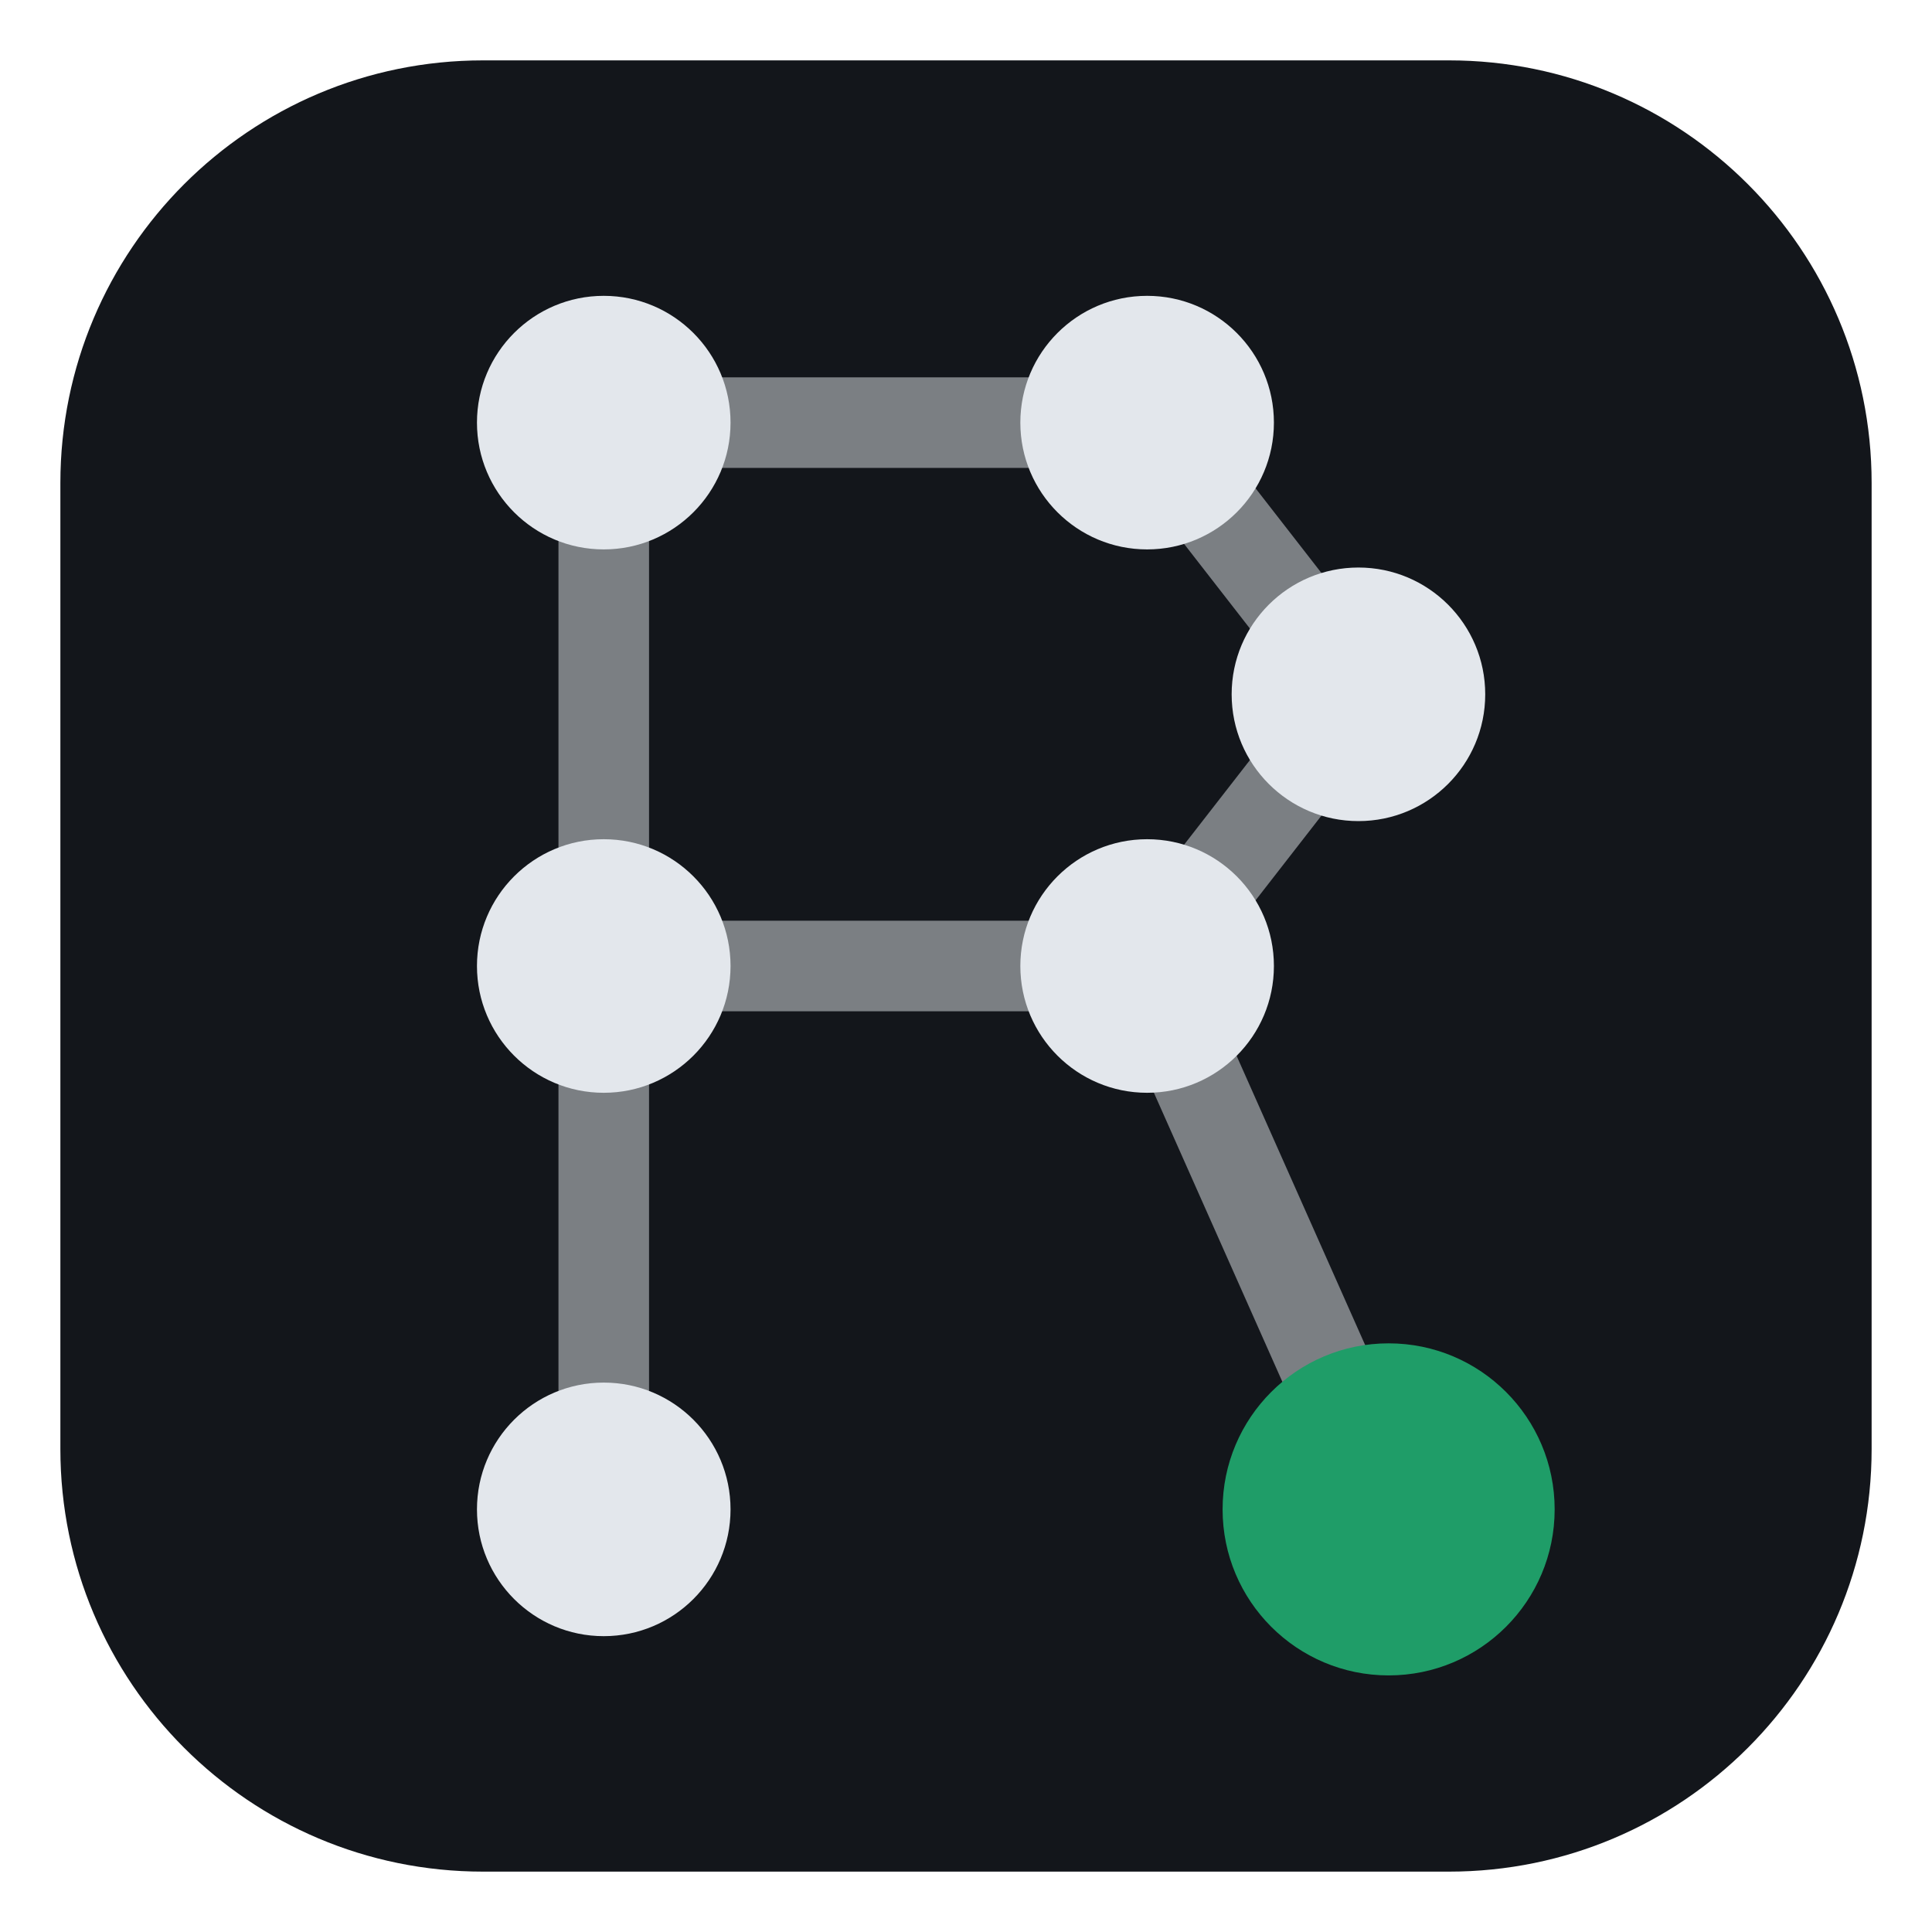
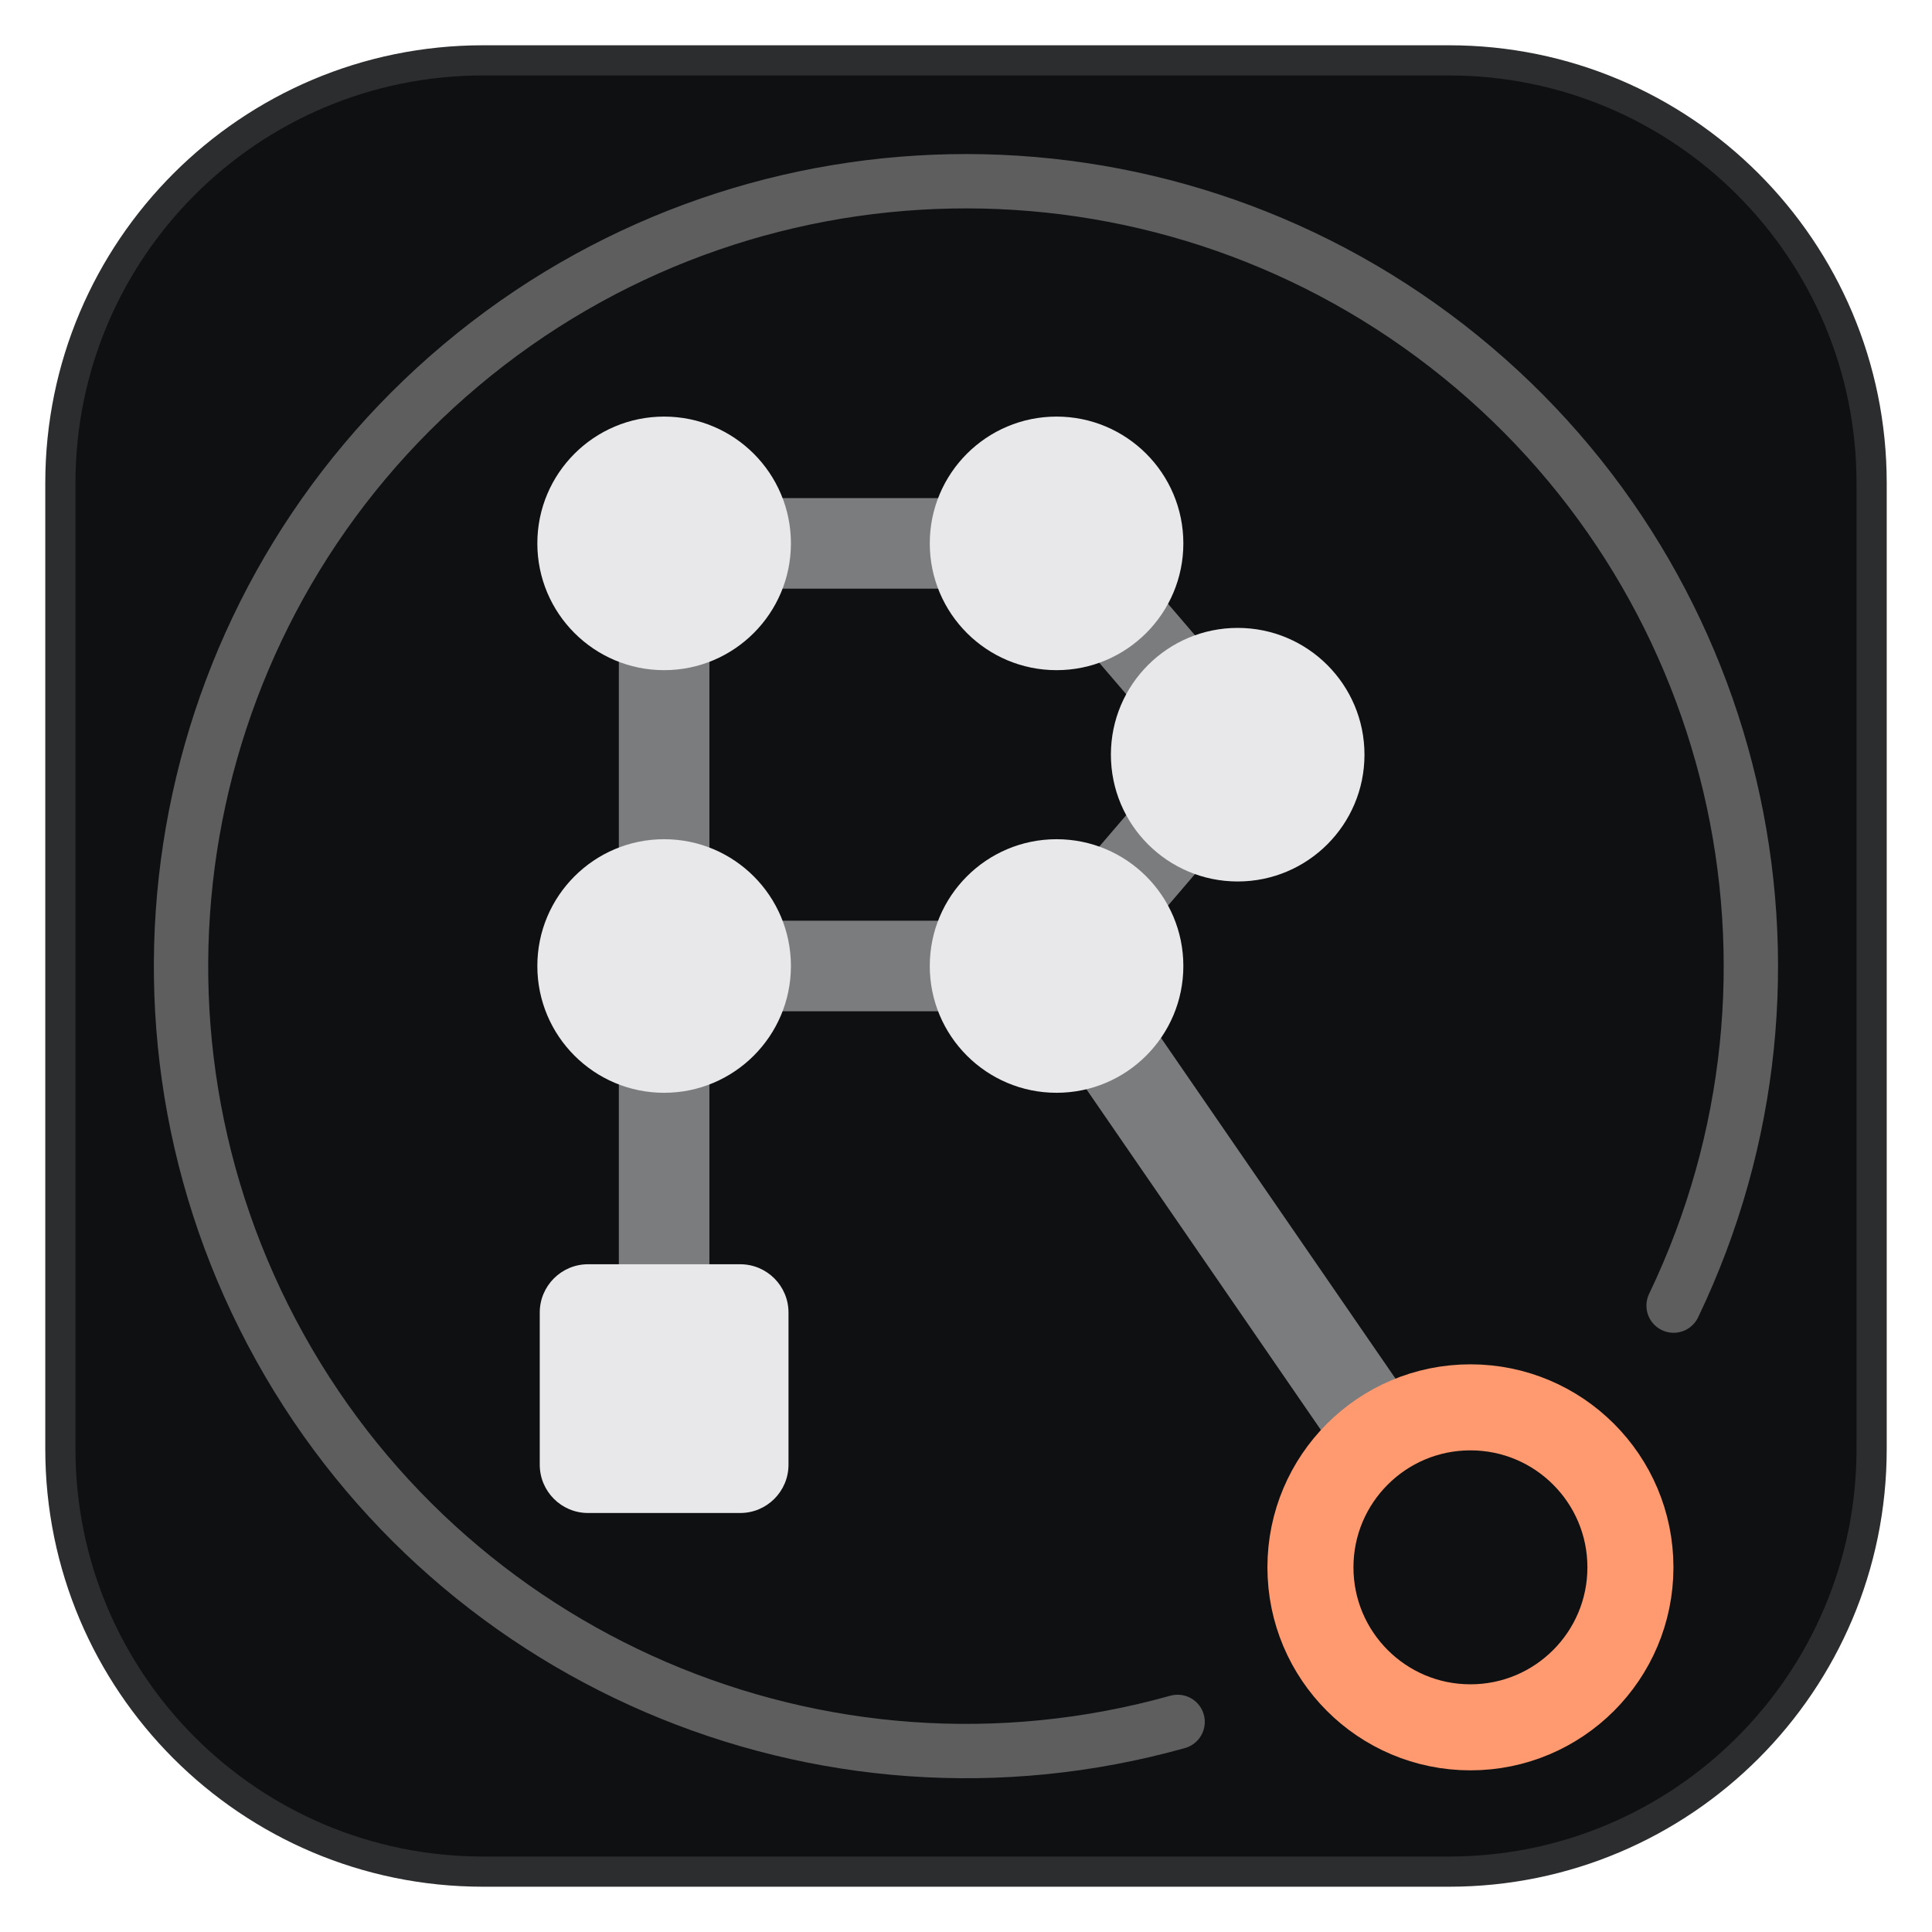
- <svg xmlns="http://www.w3.org/2000/svg" viewBox="0 0 64 64" width="1024" height="1024">
-   <rect x="2" y="2" width="60" height="60" rx="14" fill="#13161b" />
-   <g stroke="#e3e7ec" stroke-width="3" stroke-linecap="round" opacity="0.5">
-     <line x1="20" y1="14" x2="20" y2="32" />
-     <line x1="20" y1="32" x2="20" y2="50" />
-     <line x1="20" y1="14" x2="38" y2="14" />
-     <line x1="38" y1="14" x2="45" y2="23" />
-     <line x1="45" y1="23" x2="38" y2="32" />
-     <line x1="38" y1="32" x2="20" y2="32" />
-     <line x1="38" y1="32" x2="46" y2="50" />
+ <svg xmlns="http://www.w3.org/2000/svg" viewBox="0 0 64 64" width="1024" height="1024" role="img" aria-label="roster">
+   <rect x="2" y="2" width="60" height="60" rx="14" fill="#0f1011" stroke="#2c2d2e" stroke-width="1" />
+   <path d="M39.01 57.04A26 26 0 1 1 55.44 43.25" fill="none" stroke="#e8e8ea" stroke-width="1.8" stroke-linecap="round" opacity="0.36" />
+   <path d="M22 18V46M22 18H35L41 25L35 32H22M35 32L45.44 47.17" fill="none" stroke="#e8e8ea" stroke-width="3" stroke-linecap="round" stroke-linejoin="round" opacity="0.5" />
+   <g fill="#e8e8ea">
+     <circle cx="22" cy="18" r="4.2" />
+     <circle cx="22" cy="32" r="4.2" />
+     <circle cx="35" cy="18" r="4.2" />
+     <circle cx="41" cy="25" r="4.2" />
+     <circle cx="35" cy="32" r="4.2" />
  </g>
-   <g fill="#e3e7ec">
-     <circle cx="20" cy="14" r="4.2" />
-     <circle cx="20" cy="32" r="4.2" />
-     <circle cx="20" cy="50" r="4.2" />
-     <circle cx="38" cy="14" r="4.2" />
-     <circle cx="45" cy="23" r="4.2" />
-     <circle cx="38" cy="32" r="4.2" />
-   </g>
-   <circle cx="46" cy="50" r="5.5" fill="#1f9d68" />
+   <rect x="17.88" y="41.88" width="8.24" height="8.24" rx="1.6" fill="#e8e8ea" />
+   <circle cx="48.71" cy="51.92" r="5.3" fill="none" stroke="#ff9a70" stroke-width="2.85" />
</svg>
